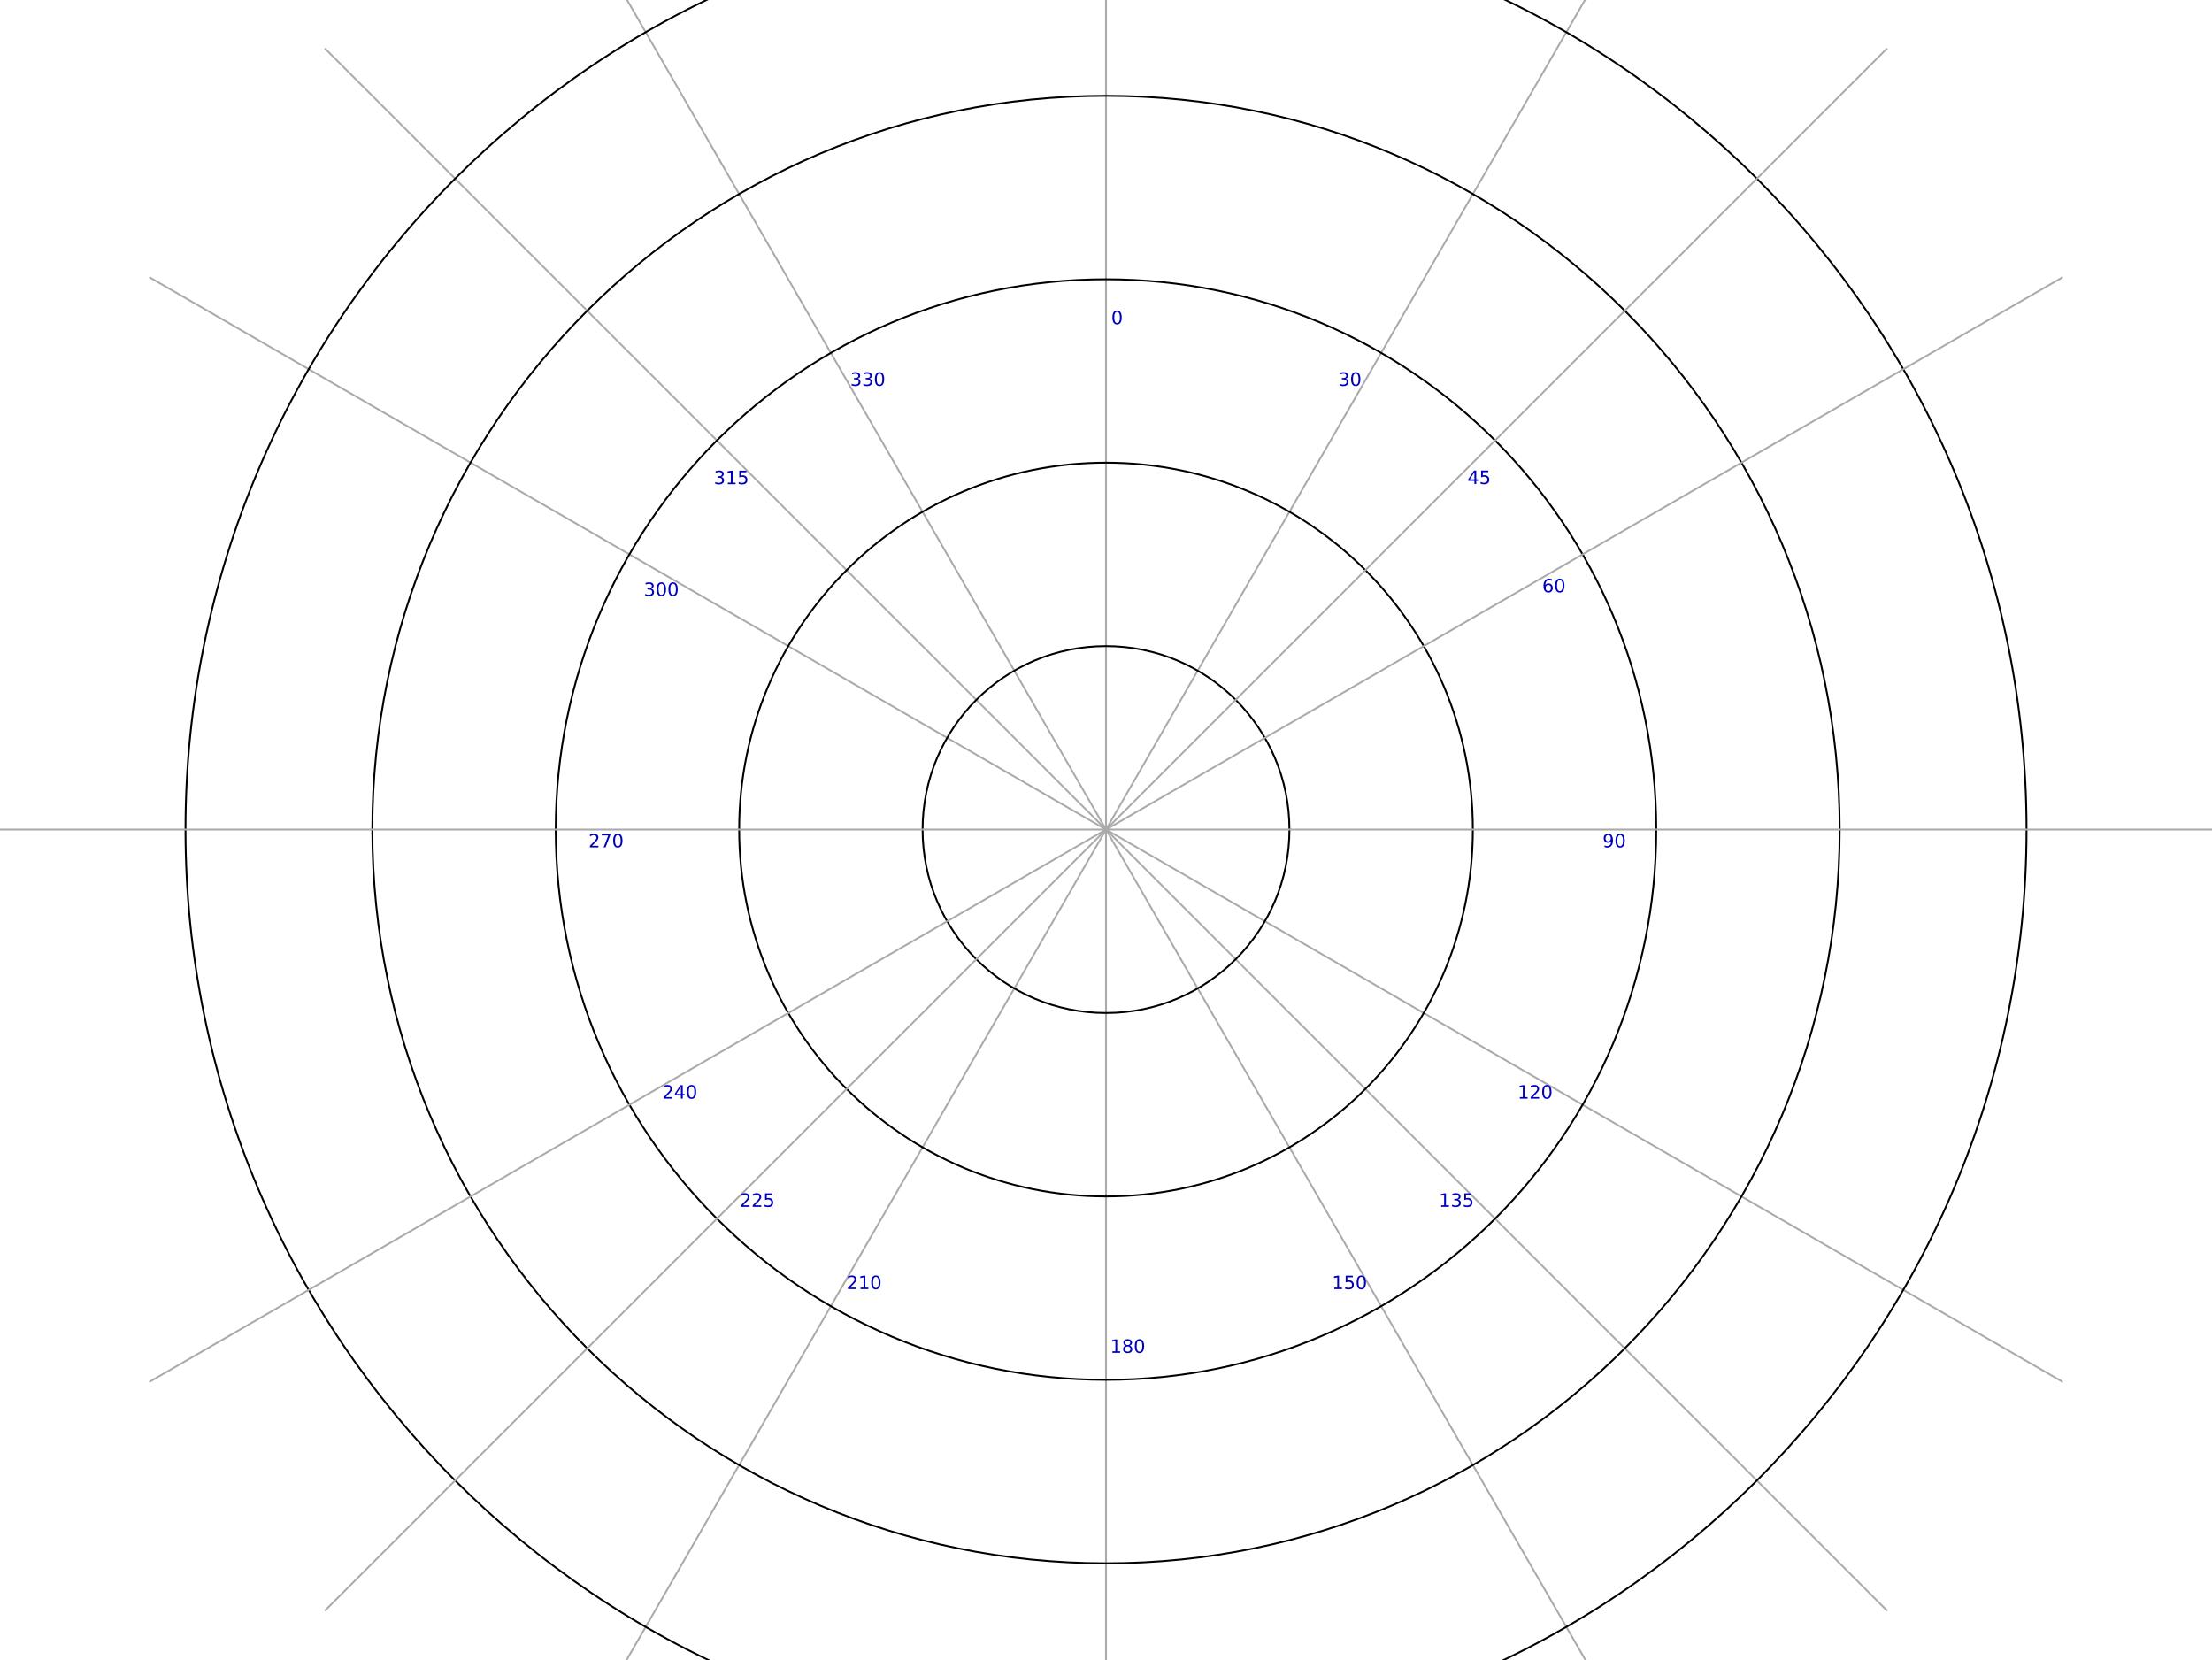
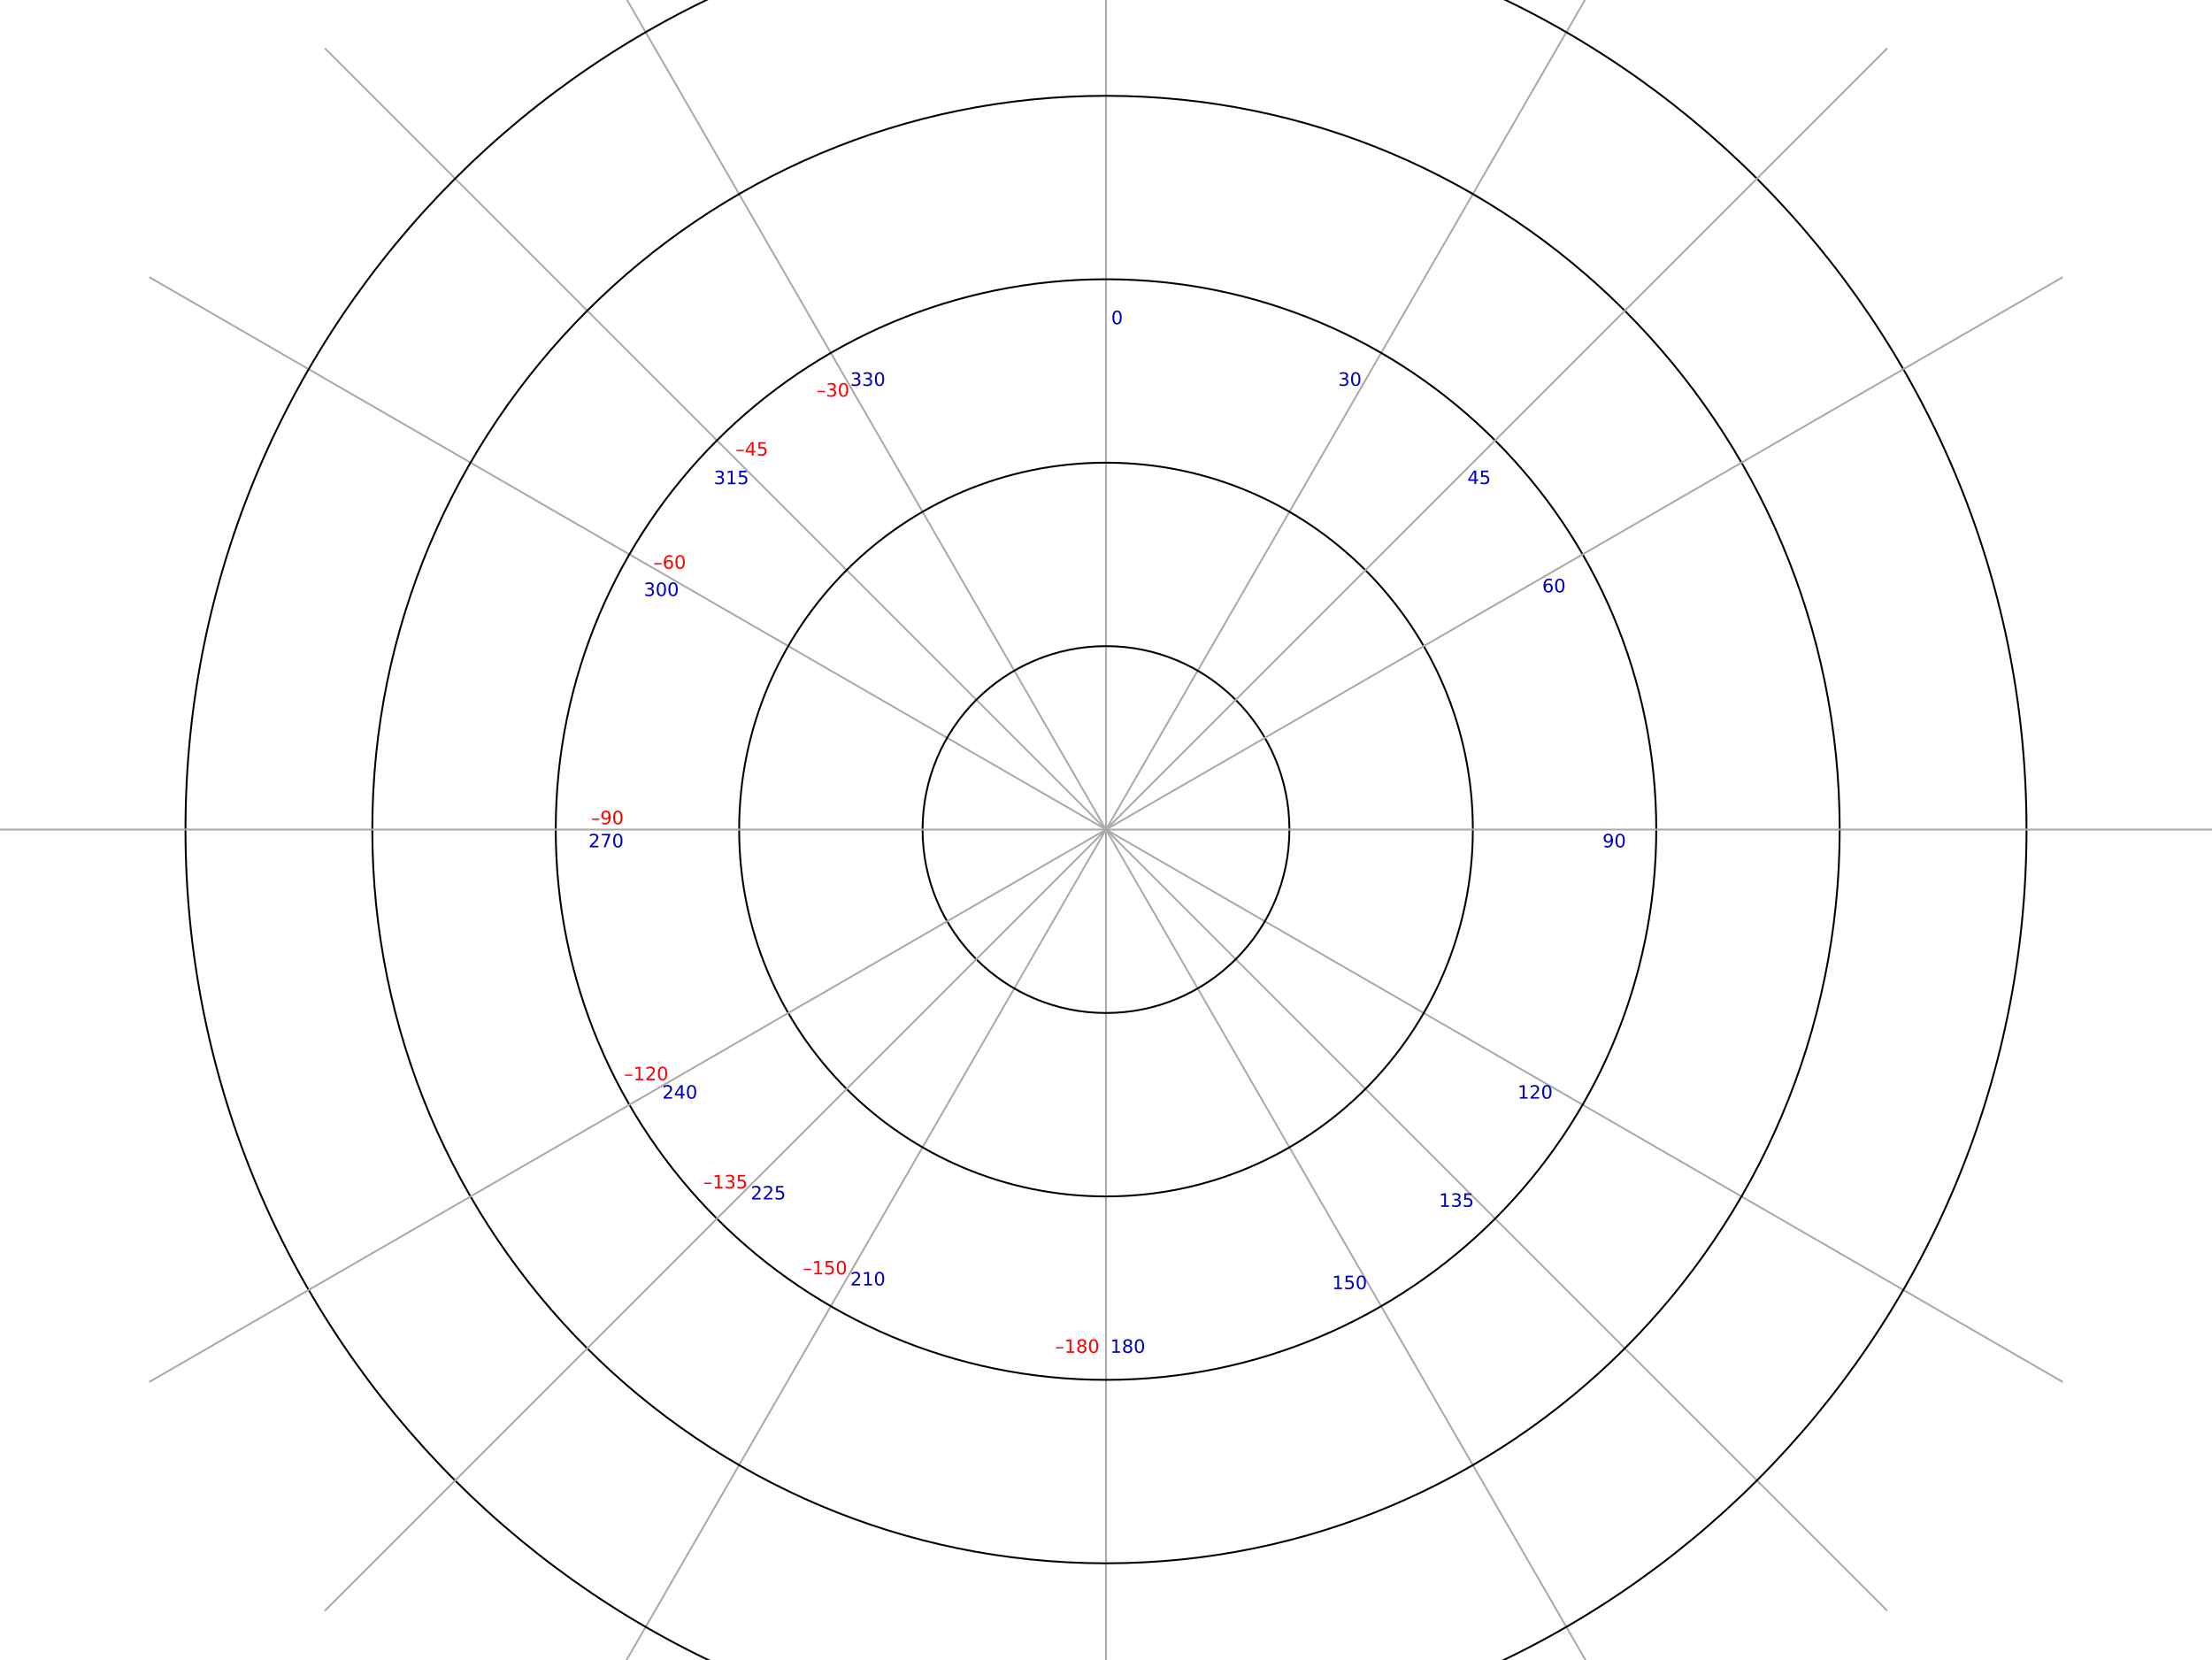
<svg xmlns="http://www.w3.org/2000/svg" version="1.0" width="1200" height="900" id="svg2">
  <defs id="defs4" />
  <path d="M 899.667,-69.039 300.333,969.039" id="path3403" style="fill:none;stroke:#aaaaaa;stroke-width:1;stroke-miterlimit:4;stroke-opacity:1;stroke-dasharray:none" />
  <path d="m 600,-149.334 0,1198.668" id="path69" style="fill:none;stroke:#aaaaaa;stroke-width:1;stroke-miterlimit:4;stroke-opacity:1;stroke-dasharray:none" />
  <path d="M 300.333,-69.039 899.667,969.039" id="path3397" style="fill:none;stroke:#aaaaaa;stroke-width:1;stroke-miterlimit:4;stroke-opacity:1;stroke-dasharray:none" />
  <path d="m 176.207,26.207 847.586,847.586" id="path3405" style="fill:none;stroke:#aaaaaa;stroke-width:1;stroke-miterlimit:4;stroke-opacity:1;stroke-dasharray:none" />
  <path d="M 80.961,150.333 1119.039,749.667" id="path3399" style="fill:none;stroke:#aaaaaa;stroke-width:1;stroke-miterlimit:4;stroke-opacity:1;stroke-dasharray:none" />
  <path d="m 881.149,435.727 c 0,194.539 -157.223,352.244 -351.167,352.244 -193.944,0 -351.167,-157.705 -351.167,-352.244 0,-194.539 157.223,-352.244 351.167,-352.244 193.944,0 351.167,157.705 351.167,352.244 l 0,0 z" transform="matrix(1.13342,0,0,1.129954,-0.6921025,-42.35137)" id="path2537" style="fill:none;stroke:#000000;stroke-width:0.884;stroke-linecap:square;stroke-linejoin:miter;stroke-miterlimit:4;stroke-opacity:1;stroke-dasharray:none" />
  <path d="m 881.149,435.727 c 0,194.539 -157.223,352.244 -351.167,352.244 -193.944,0 -351.167,-157.705 -351.167,-352.244 0,-194.539 157.223,-352.244 351.167,-352.244 193.944,0 351.167,157.705 351.167,352.244 l 0,0 z" transform="matrix(0.8500647,0,0,0.8474652,149.481,80.73644)" id="path3311" style="fill:none;stroke:#000000;stroke-width:1.178;stroke-linecap:square;stroke-linejoin:miter;stroke-miterlimit:4;stroke-opacity:1;stroke-dasharray:none" />
  <path d="m 881.149,435.727 c 0,194.539 -157.223,352.244 -351.167,352.244 -193.944,0 -351.167,-157.705 -351.167,-352.244 0,-194.539 157.223,-352.244 351.167,-352.244 193.944,0 351.167,157.705 351.167,352.244 l 0,0 z" transform="matrix(0.5667098,0,0,0.5649768,299.654,203.8243)" id="path3313" style="fill:none;stroke:#000000;stroke-width:1.767;stroke-linecap:square;stroke-linejoin:miter;stroke-miterlimit:4;stroke-opacity:1;stroke-dasharray:none" />
  <path d="m 881.149,435.727 c 0,194.539 -157.223,352.244 -351.167,352.244 -193.944,0 -351.167,-157.705 -351.167,-352.244 0,-194.539 157.223,-352.244 351.167,-352.244 193.944,0 351.167,157.705 351.167,352.244 l 0,0 z" transform="matrix(0.2833549,0,0,0.2824884,449.827,326.9121)" id="path3315" style="fill:none;stroke:#000000;stroke-width:3.535;stroke-linecap:square;stroke-linejoin:miter;stroke-miterlimit:4;stroke-opacity:1;stroke-dasharray:none" />
  <path d="m 881.149,435.727 c 0,194.539 -157.223,352.244 -351.167,352.244 -193.944,0 -351.167,-157.705 -351.167,-352.244 0,-194.539 157.223,-352.244 351.167,-352.244 193.944,0 351.167,157.705 351.167,352.244 l 0,0 z" transform="matrix(1.422038,0,0,1.417689,-153.6545,-167.7255)" id="path3395" style="fill:none;stroke:#000000;stroke-width:0.704;stroke-linecap:square;stroke-linejoin:miter;stroke-miterlimit:4;stroke-opacity:1;stroke-dasharray:none" />
  <path d="m 0,450 1200,0" id="path49" style="fill:none;stroke:#aaaaaa;stroke-width:1px;stroke-opacity:1" />
  <path d="M 80.961,749.667 1119.039,150.333" id="path3401" style="fill:none;stroke:#aaaaaa;stroke-width:1;stroke-miterlimit:4;stroke-opacity:1;stroke-dasharray:none" />
  <path d="M 1023.793,26.207 176.207,873.793" id="path3407" style="fill:none;stroke:#aaaaaa;stroke-width:1;stroke-miterlimit:4;stroke-opacity:1;stroke-dasharray:none" />
  <text x="602.821" y="175.858" id="text3003" xml:space="preserve" style="font-size:40px;font-style:normal;font-weight:normal;line-height:125%;fill:#0000c0;fill-opacity:1;stroke:none;font-family:DejaVu Sans">
    <tspan x="602.821" y="175.858" id="tspan3005" style="font-size:10px;font-style:normal;font-variant:normal;font-weight:normal;font-stretch:normal;text-align:start;line-height:125%;writing-mode:lr-tb;text-anchor:start;font-family:DejaVu Sans;-inkscape-font-specification:DejaVu Sans">0</tspan>
  </text>
  <text x="869.37" y="459.64" id="text3003-4" xml:space="preserve" style="font-size:40px;font-style:normal;font-weight:normal;line-height:125%;fill:#0000c0;fill-opacity:1;stroke:none;font-family:DejaVu Sans">
    <tspan x="869.37" y="459.64" id="tspan3005-7" style="font-size:10px;font-style:normal;font-variant:normal;font-weight:normal;font-stretch:normal;text-align:start;line-height:125%;writing-mode:lr-tb;text-anchor:start;font-family:DejaVu Sans;-inkscape-font-specification:DejaVu Sans">90</tspan>
  </text>
  <text x="602.234" y="733.858" id="text3003-5" xml:space="preserve" style="font-size:40px;font-style:normal;font-weight:normal;line-height:125%;fill:#0000c0;fill-opacity:1;stroke:none;font-family:DejaVu Sans">
    <tspan x="602.234" y="733.858" id="tspan3005-6" style="font-size:10px;font-style:normal;font-variant:normal;font-weight:normal;font-stretch:normal;text-align:start;line-height:125%;writing-mode:lr-tb;text-anchor:start;font-family:DejaVu Sans;-inkscape-font-specification:DejaVu Sans">180</tspan>
  </text>
  <text x="319.268" y="459.64" id="text3003-3" xml:space="preserve" style="font-size:40px;font-style:normal;font-weight:normal;line-height:125%;fill:#0000c0;fill-opacity:1;stroke:none;font-family:DejaVu Sans">
    <tspan x="319.268" y="459.64" id="tspan3005-74" style="font-size:10px;font-style:normal;font-variant:normal;font-weight:normal;font-stretch:normal;text-align:start;line-height:125%;writing-mode:lr-tb;text-anchor:start;font-family:DejaVu Sans;-inkscape-font-specification:DejaVu Sans">270</tspan>
  </text>
  <text x="725.938" y="209.307" id="text3003-52" xml:space="preserve" style="font-size:40px;font-style:normal;font-weight:normal;line-height:125%;fill:#0000c0;fill-opacity:1;stroke:none;font-family:DejaVu Sans">
    <tspan x="725.938" y="209.307" id="tspan3005-5" style="font-size:10px;font-style:normal;font-variant:normal;font-weight:normal;font-stretch:normal;text-align:start;line-height:125%;writing-mode:lr-tb;text-anchor:start;font-family:DejaVu Sans;-inkscape-font-specification:DejaVu Sans">30</tspan>
  </text>
  <text x="836.637" y="321.307" id="text3003-7" xml:space="preserve" style="font-size:40px;font-style:normal;font-weight:normal;line-height:125%;fill:#0000c0;fill-opacity:1;stroke:none;font-family:DejaVu Sans">
    <tspan x="836.637" y="321.307" id="tspan3005-4" style="font-size:10px;font-style:normal;font-variant:normal;font-weight:normal;font-stretch:normal;text-align:start;line-height:125%;writing-mode:lr-tb;text-anchor:start;font-family:DejaVu Sans;-inkscape-font-specification:DejaVu Sans">60</tspan>
  </text>
  <text x="796.075" y="262.574" id="text3003-0" xml:space="preserve" style="font-size:40px;font-style:normal;font-weight:normal;line-height:125%;fill:#0000c0;fill-opacity:1;stroke:none;font-family:DejaVu Sans">
    <tspan x="796.075" y="262.574" id="tspan3005-78" style="font-size:10px;font-style:normal;font-variant:normal;font-weight:normal;font-stretch:normal;text-align:start;line-height:125%;writing-mode:lr-tb;text-anchor:start;font-family:DejaVu Sans;-inkscape-font-specification:DejaVu Sans">45</tspan>
  </text>
  <text x="349.238" y="323.307" id="text3003-52-6" xml:space="preserve" style="font-size:40px;font-style:normal;font-weight:normal;line-height:125%;fill:#0000c0;fill-opacity:1;stroke:none;font-family:DejaVu Sans">
    <tspan x="349.238" y="323.307" id="tspan3005-5-8" style="font-size:10px;font-style:normal;font-variant:normal;font-weight:normal;font-stretch:normal;text-align:start;line-height:125%;writing-mode:lr-tb;text-anchor:start;font-family:DejaVu Sans;-inkscape-font-specification:DejaVu Sans">300</tspan>
  </text>
  <text x="461.238" y="209.307" id="text3003-7-8" xml:space="preserve" style="font-size:40px;font-style:normal;font-weight:normal;line-height:125%;fill:#0000c0;fill-opacity:1;stroke:none;font-family:DejaVu Sans">
    <tspan x="461.238" y="209.307" id="tspan3005-4-4" style="font-size:10px;font-style:normal;font-variant:normal;font-weight:normal;font-stretch:normal;text-align:start;line-height:125%;writing-mode:lr-tb;text-anchor:start;font-family:DejaVu Sans;-inkscape-font-specification:DejaVu Sans">330</tspan>
  </text>
  <text x="387.238" y="262.64" id="text3003-0-3" xml:space="preserve" style="font-size:40px;font-style:normal;font-weight:normal;line-height:125%;fill:#0000c0;fill-opacity:1;stroke:none;font-family:DejaVu Sans">
    <tspan x="387.238" y="262.64" id="tspan3005-78-1" style="font-size:10px;font-style:normal;font-variant:normal;font-weight:normal;font-stretch:normal;text-align:start;line-height:125%;writing-mode:lr-tb;text-anchor:start;font-family:DejaVu Sans;-inkscape-font-specification:DejaVu Sans">315</tspan>
  </text>
  <text x="359.253" y="595.973" id="text3003-52-9" xml:space="preserve" style="font-size:40px;font-style:normal;font-weight:normal;line-height:125%;fill:#0000c0;fill-opacity:1;stroke:none;font-family:DejaVu Sans">
    <tspan x="359.253" y="595.973" id="tspan3005-5-2" style="font-size:10px;font-style:normal;font-variant:normal;font-weight:normal;font-stretch:normal;text-align:start;line-height:125%;writing-mode:lr-tb;text-anchor:start;font-family:DejaVu Sans;-inkscape-font-specification:DejaVu Sans">240</tspan>
  </text>
-   <text x="459.253" y="699.307" id="text3003-7-0" xml:space="preserve" style="font-size:40px;font-style:normal;font-weight:normal;line-height:125%;fill:#0000c0;fill-opacity:1;stroke:none;font-family:DejaVu Sans">
-     <tspan x="459.253" y="699.307" id="tspan3005-4-6" style="font-size:10px;font-style:normal;font-variant:normal;font-weight:normal;font-stretch:normal;text-align:start;line-height:125%;writing-mode:lr-tb;text-anchor:start;font-family:DejaVu Sans;-inkscape-font-specification:DejaVu Sans">210</tspan>
+   <text x="461.253" y="697.307" id="text3003-7-0" xml:space="preserve" style="font-size:40px;font-style:normal;font-weight:normal;line-height:125%;fill:#0000c0;fill-opacity:1;stroke:none;font-family:DejaVu Sans">
+     <tspan x="461.253" y="697.307" id="tspan3005-4-6" style="font-size:10px;font-style:normal;font-variant:normal;font-weight:normal;font-stretch:normal;text-align:start;line-height:125%;writing-mode:lr-tb;text-anchor:start;font-family:DejaVu Sans;-inkscape-font-specification:DejaVu Sans">210</tspan>
  </text>
-   <text x="401.253" y="654.64" id="text3003-0-8" xml:space="preserve" style="font-size:40px;font-style:normal;font-weight:normal;line-height:125%;fill:#0000c0;fill-opacity:1;stroke:none;font-family:DejaVu Sans">
-     <tspan x="401.253" y="654.64" id="tspan3005-78-9" style="font-size:10px;font-style:normal;font-variant:normal;font-weight:normal;font-stretch:normal;text-align:start;line-height:125%;writing-mode:lr-tb;text-anchor:start;font-family:DejaVu Sans;-inkscape-font-specification:DejaVu Sans">225</tspan>
+   <text x="407.253" y="650.64" id="text3003-0-8" xml:space="preserve" style="font-size:40px;font-style:normal;font-weight:normal;line-height:125%;fill:#0000c0;fill-opacity:1;stroke:none;font-family:DejaVu Sans">
+     <tspan x="407.253" y="650.64" id="tspan3005-78-9" style="font-size:10px;font-style:normal;font-variant:normal;font-weight:normal;font-stretch:normal;text-align:start;line-height:125%;writing-mode:lr-tb;text-anchor:start;font-family:DejaVu Sans;-inkscape-font-specification:DejaVu Sans">225</tspan>
  </text>
  <text x="722.586" y="699.307" id="text3003-52-66" xml:space="preserve" style="font-size:40px;font-style:normal;font-weight:normal;line-height:125%;fill:#0000c0;fill-opacity:1;stroke:none;font-family:DejaVu Sans">
    <tspan x="722.586" y="699.307" id="tspan3005-5-4" style="font-size:10px;font-style:normal;font-variant:normal;font-weight:normal;font-stretch:normal;text-align:start;line-height:125%;writing-mode:lr-tb;text-anchor:start;font-family:DejaVu Sans;-inkscape-font-specification:DejaVu Sans">150</tspan>
  </text>
  <text x="823.253" y="595.973" id="text3003-7-9" xml:space="preserve" style="font-size:40px;font-style:normal;font-weight:normal;line-height:125%;fill:#0000c0;fill-opacity:1;stroke:none;font-family:DejaVu Sans">
    <tspan x="823.253" y="595.973" id="tspan3005-4-5" style="font-size:10px;font-style:normal;font-variant:normal;font-weight:normal;font-stretch:normal;text-align:start;line-height:125%;writing-mode:lr-tb;text-anchor:start;font-family:DejaVu Sans;-inkscape-font-specification:DejaVu Sans">120</tspan>
  </text>
  <text x="780.586" y="654.64" id="text3003-0-0" xml:space="preserve" style="font-size:40px;font-style:normal;font-weight:normal;line-height:125%;fill:#0000c0;fill-opacity:1;stroke:none;font-family:DejaVu Sans">
    <tspan x="780.586" y="654.64" id="tspan3005-78-4" style="font-size:10px;font-style:normal;font-variant:normal;font-weight:normal;font-stretch:normal;text-align:start;line-height:125%;writing-mode:lr-tb;text-anchor:start;font-family:DejaVu Sans;-inkscape-font-specification:DejaVu Sans">135</tspan>
  </text>
+   <text x="572.361" y="733.858" id="text3003-5-0" xml:space="preserve" style="font-size:40px;font-style:normal;font-weight:normal;line-height:125%;fill:#0000c0;fill-opacity:1;stroke:none;font-family:DejaVu Sans">
+     <tspan x="572.361" y="733.858" id="tspan3005-6-9" style="font-size:10px;font-style:normal;font-variant:normal;font-weight:normal;font-stretch:normal;text-align:start;line-height:125%;writing-mode:lr-tb;text-anchor:start;fill:#ff0000;font-family:DejaVu Sans;-inkscape-font-specification:DejaVu Sans">–180</tspan>
+   </text>
+   <text x="435.54" y="691.307" id="text3003-5-0-4" xml:space="preserve" style="font-size:40px;font-style:normal;font-weight:normal;line-height:125%;fill:#0000c0;fill-opacity:1;stroke:none;font-family:DejaVu Sans">
+     <tspan x="435.54" y="691.307" id="tspan3005-6-9-8" style="font-size:10px;font-style:normal;font-variant:normal;font-weight:normal;font-stretch:normal;text-align:start;line-height:125%;writing-mode:lr-tb;text-anchor:start;fill:#ff0000;font-family:DejaVu Sans;-inkscape-font-specification:DejaVu Sans">–150</tspan>
+   </text>
+   <text x="381.54" y="644.64" id="text3003-5-0-8" xml:space="preserve" style="font-size:40px;font-style:normal;font-weight:normal;line-height:125%;fill:#0000c0;fill-opacity:1;stroke:none;font-family:DejaVu Sans">
+     <tspan x="381.54" y="644.64" id="tspan3005-6-9-6" style="font-size:10px;font-style:normal;font-variant:normal;font-weight:normal;font-stretch:normal;text-align:start;line-height:125%;writing-mode:lr-tb;text-anchor:start;fill:#ff0000;font-family:DejaVu Sans;-inkscape-font-specification:DejaVu Sans">–135</tspan>
+   </text>
+   <text x="338.54" y="585.973" id="text3003-5-0-5" xml:space="preserve" style="font-size:40px;font-style:normal;font-weight:normal;line-height:125%;fill:#0000c0;fill-opacity:1;stroke:none;font-family:DejaVu Sans">
+     <tspan x="338.54" y="585.973" id="tspan3005-6-9-9" style="font-size:10px;font-style:normal;font-variant:normal;font-weight:normal;font-stretch:normal;text-align:start;line-height:125%;writing-mode:lr-tb;text-anchor:start;fill:#ff0000;font-family:DejaVu Sans;-inkscape-font-specification:DejaVu Sans">–120</tspan>
+   </text>
+   <text x="320.635" y="447.14" id="text3003-5-0-89" xml:space="preserve" style="font-size:40px;font-style:normal;font-weight:normal;line-height:125%;fill:#0000c0;fill-opacity:1;stroke:none;font-family:DejaVu Sans">
+     <tspan x="320.635" y="447.14" id="tspan3005-6-9-2" style="font-size:10px;font-style:normal;font-variant:normal;font-weight:normal;font-stretch:normal;text-align:start;line-height:125%;writing-mode:lr-tb;text-anchor:start;fill:#ff0000;font-family:DejaVu Sans;-inkscape-font-specification:DejaVu Sans">–90</tspan>
+   </text>
+   <text x="354.413" y="308.54" id="text3003-5-0-0" xml:space="preserve" style="font-size:40px;font-style:normal;font-weight:normal;line-height:125%;fill:#0000c0;fill-opacity:1;stroke:none;font-family:DejaVu Sans">
+     <tspan x="354.413" y="308.54" id="tspan3005-6-9-1" style="font-size:10px;font-style:normal;font-variant:normal;font-weight:normal;font-stretch:normal;text-align:start;line-height:125%;writing-mode:lr-tb;text-anchor:start;fill:#ff0000;font-family:DejaVu Sans;-inkscape-font-specification:DejaVu Sans">–60</tspan>
+   </text>
+   <text x="399.04" y="247.14" id="text3003-5-0-9" xml:space="preserve" style="font-size:40px;font-style:normal;font-weight:normal;line-height:125%;fill:#0000c0;fill-opacity:1;stroke:none;font-family:DejaVu Sans">
+     <tspan x="399.04" y="247.14" id="tspan3005-6-9-62" style="font-size:10px;font-style:normal;font-variant:normal;font-weight:normal;font-stretch:normal;text-align:start;line-height:125%;writing-mode:lr-tb;text-anchor:start;fill:#ff0000;font-family:DejaVu Sans;-inkscape-font-specification:DejaVu Sans">–45</tspan>
+   </text>
+   <text x="443.04" y="215.14" id="text3003-5-0-6" xml:space="preserve" style="font-size:40px;font-style:normal;font-weight:normal;line-height:125%;fill:#0000c0;fill-opacity:1;stroke:none;font-family:DejaVu Sans">
+     <tspan x="443.04" y="215.14" id="tspan3005-6-9-64" style="font-size:10px;font-style:normal;font-variant:normal;font-weight:normal;font-stretch:normal;text-align:start;line-height:125%;writing-mode:lr-tb;text-anchor:start;fill:#ff0000;font-family:DejaVu Sans;-inkscape-font-specification:DejaVu Sans">–30</tspan>
+   </text>
</svg>
